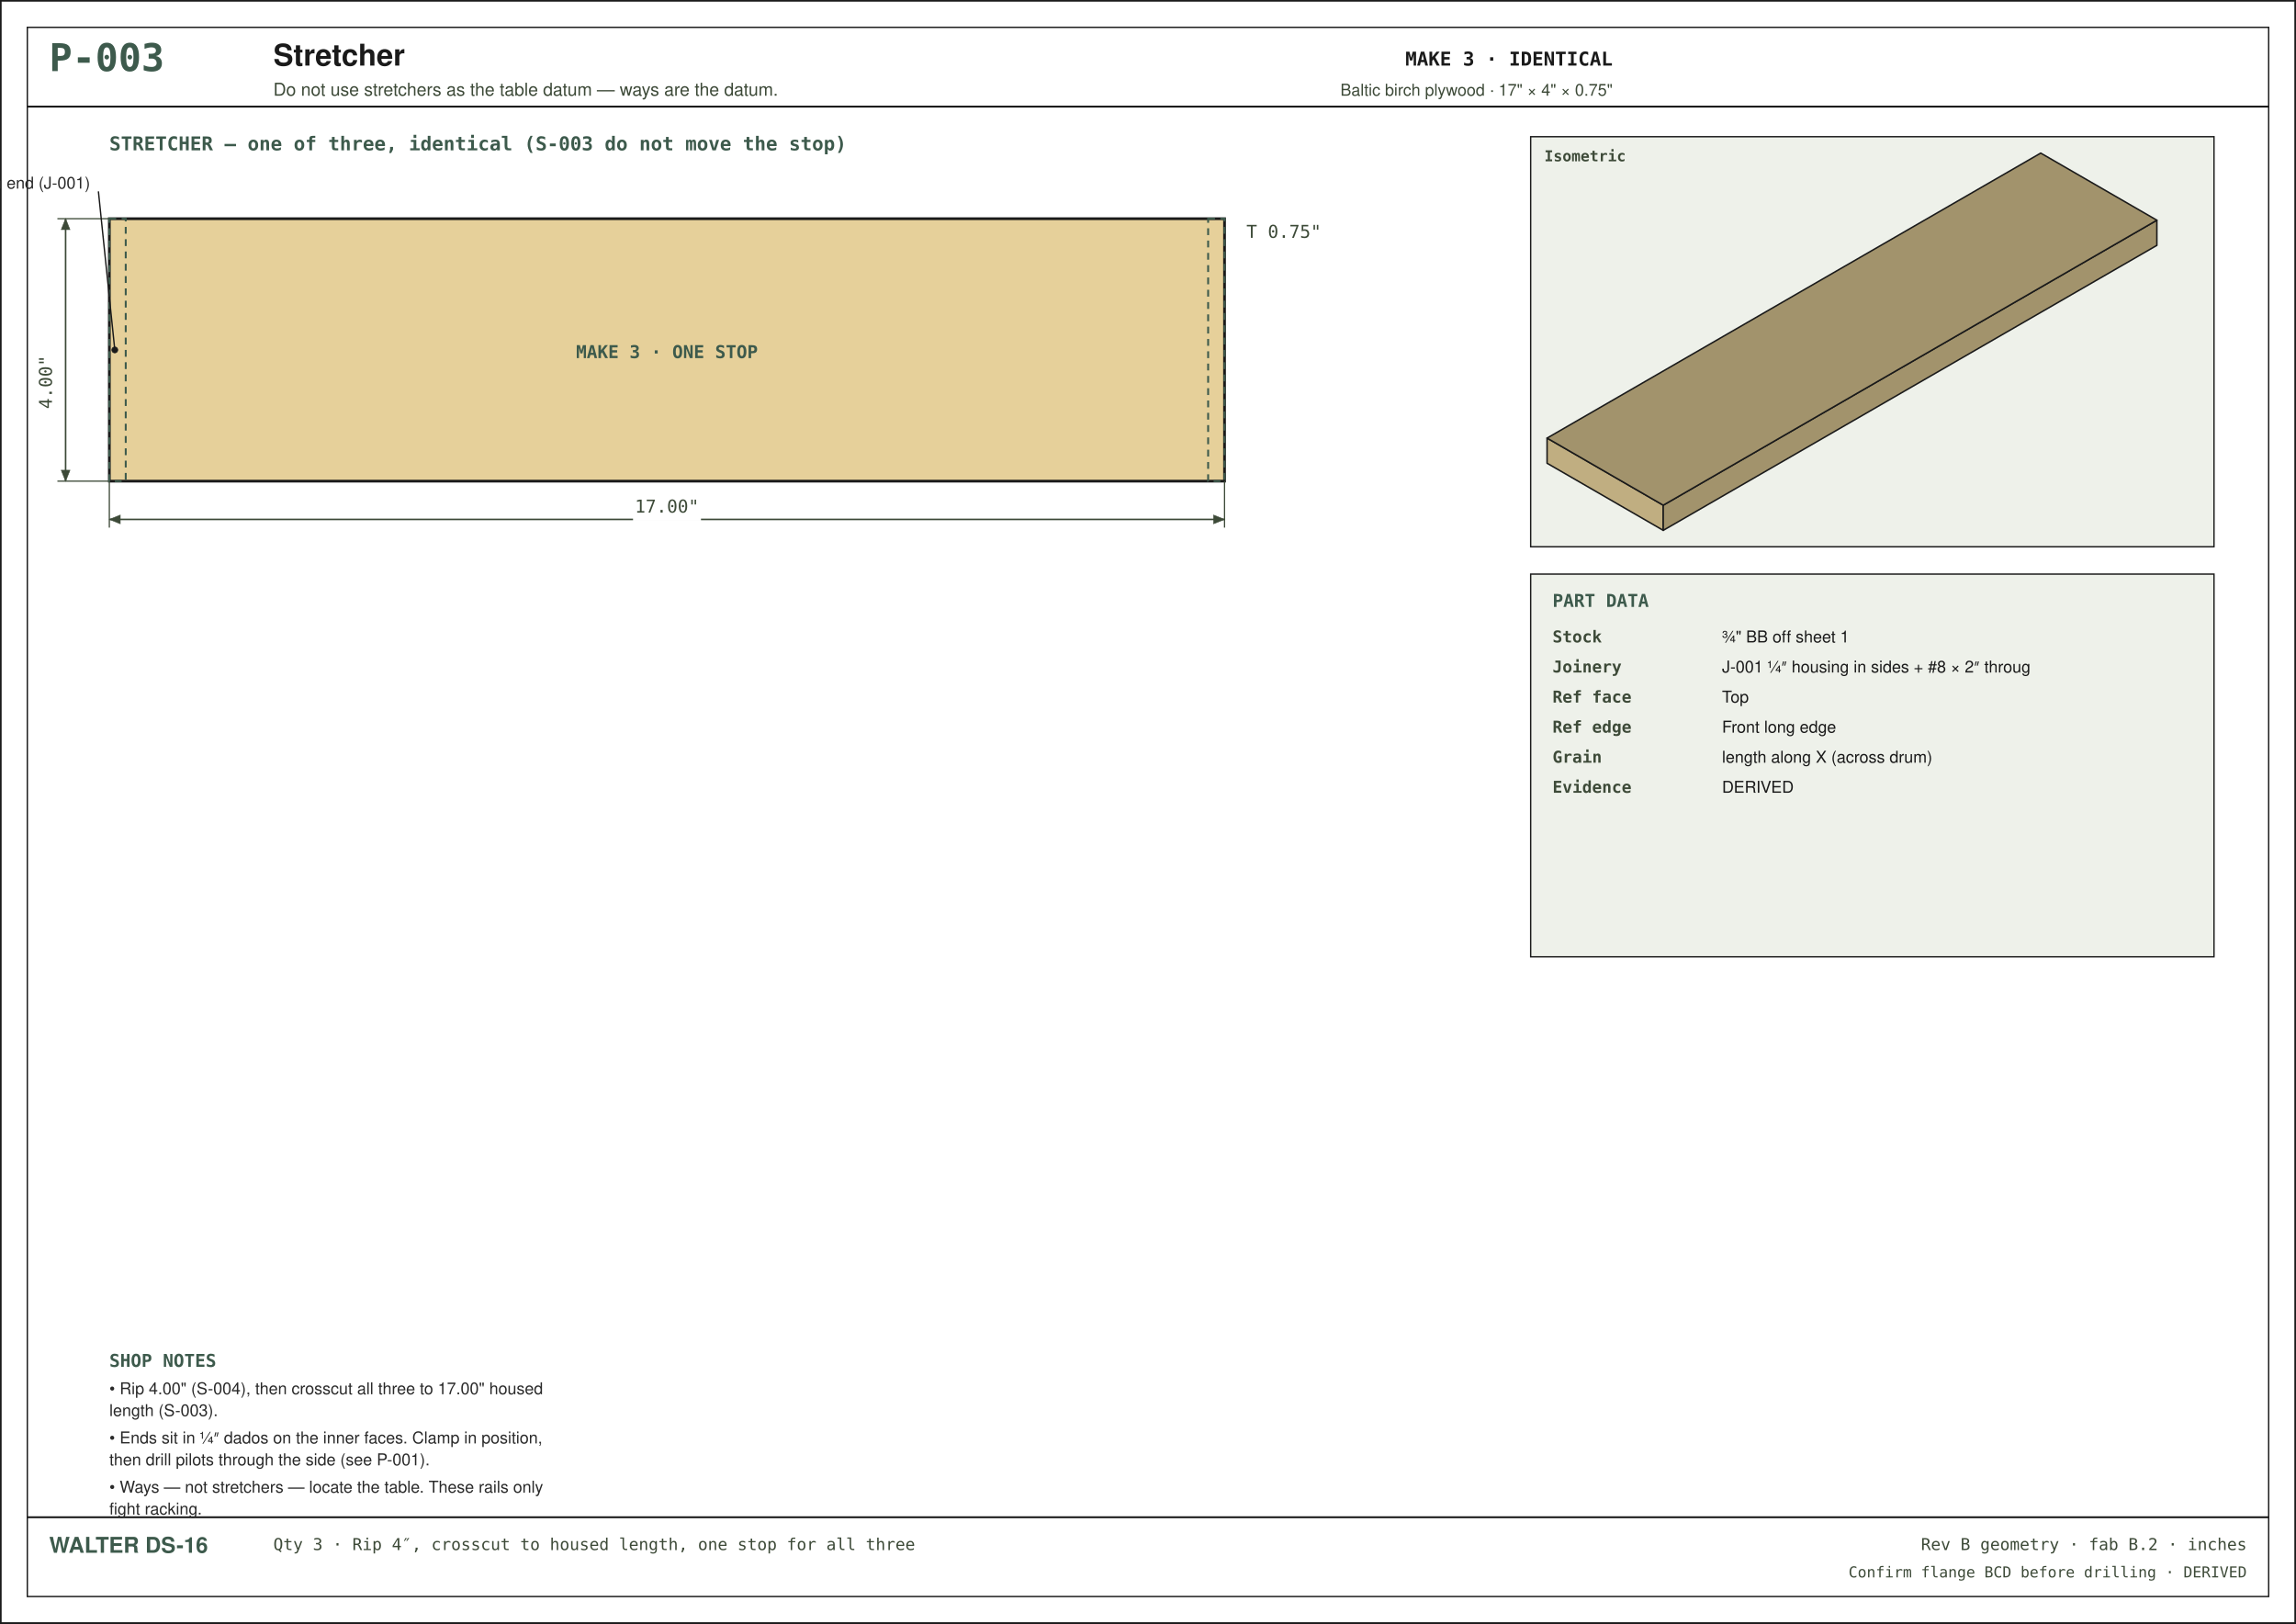
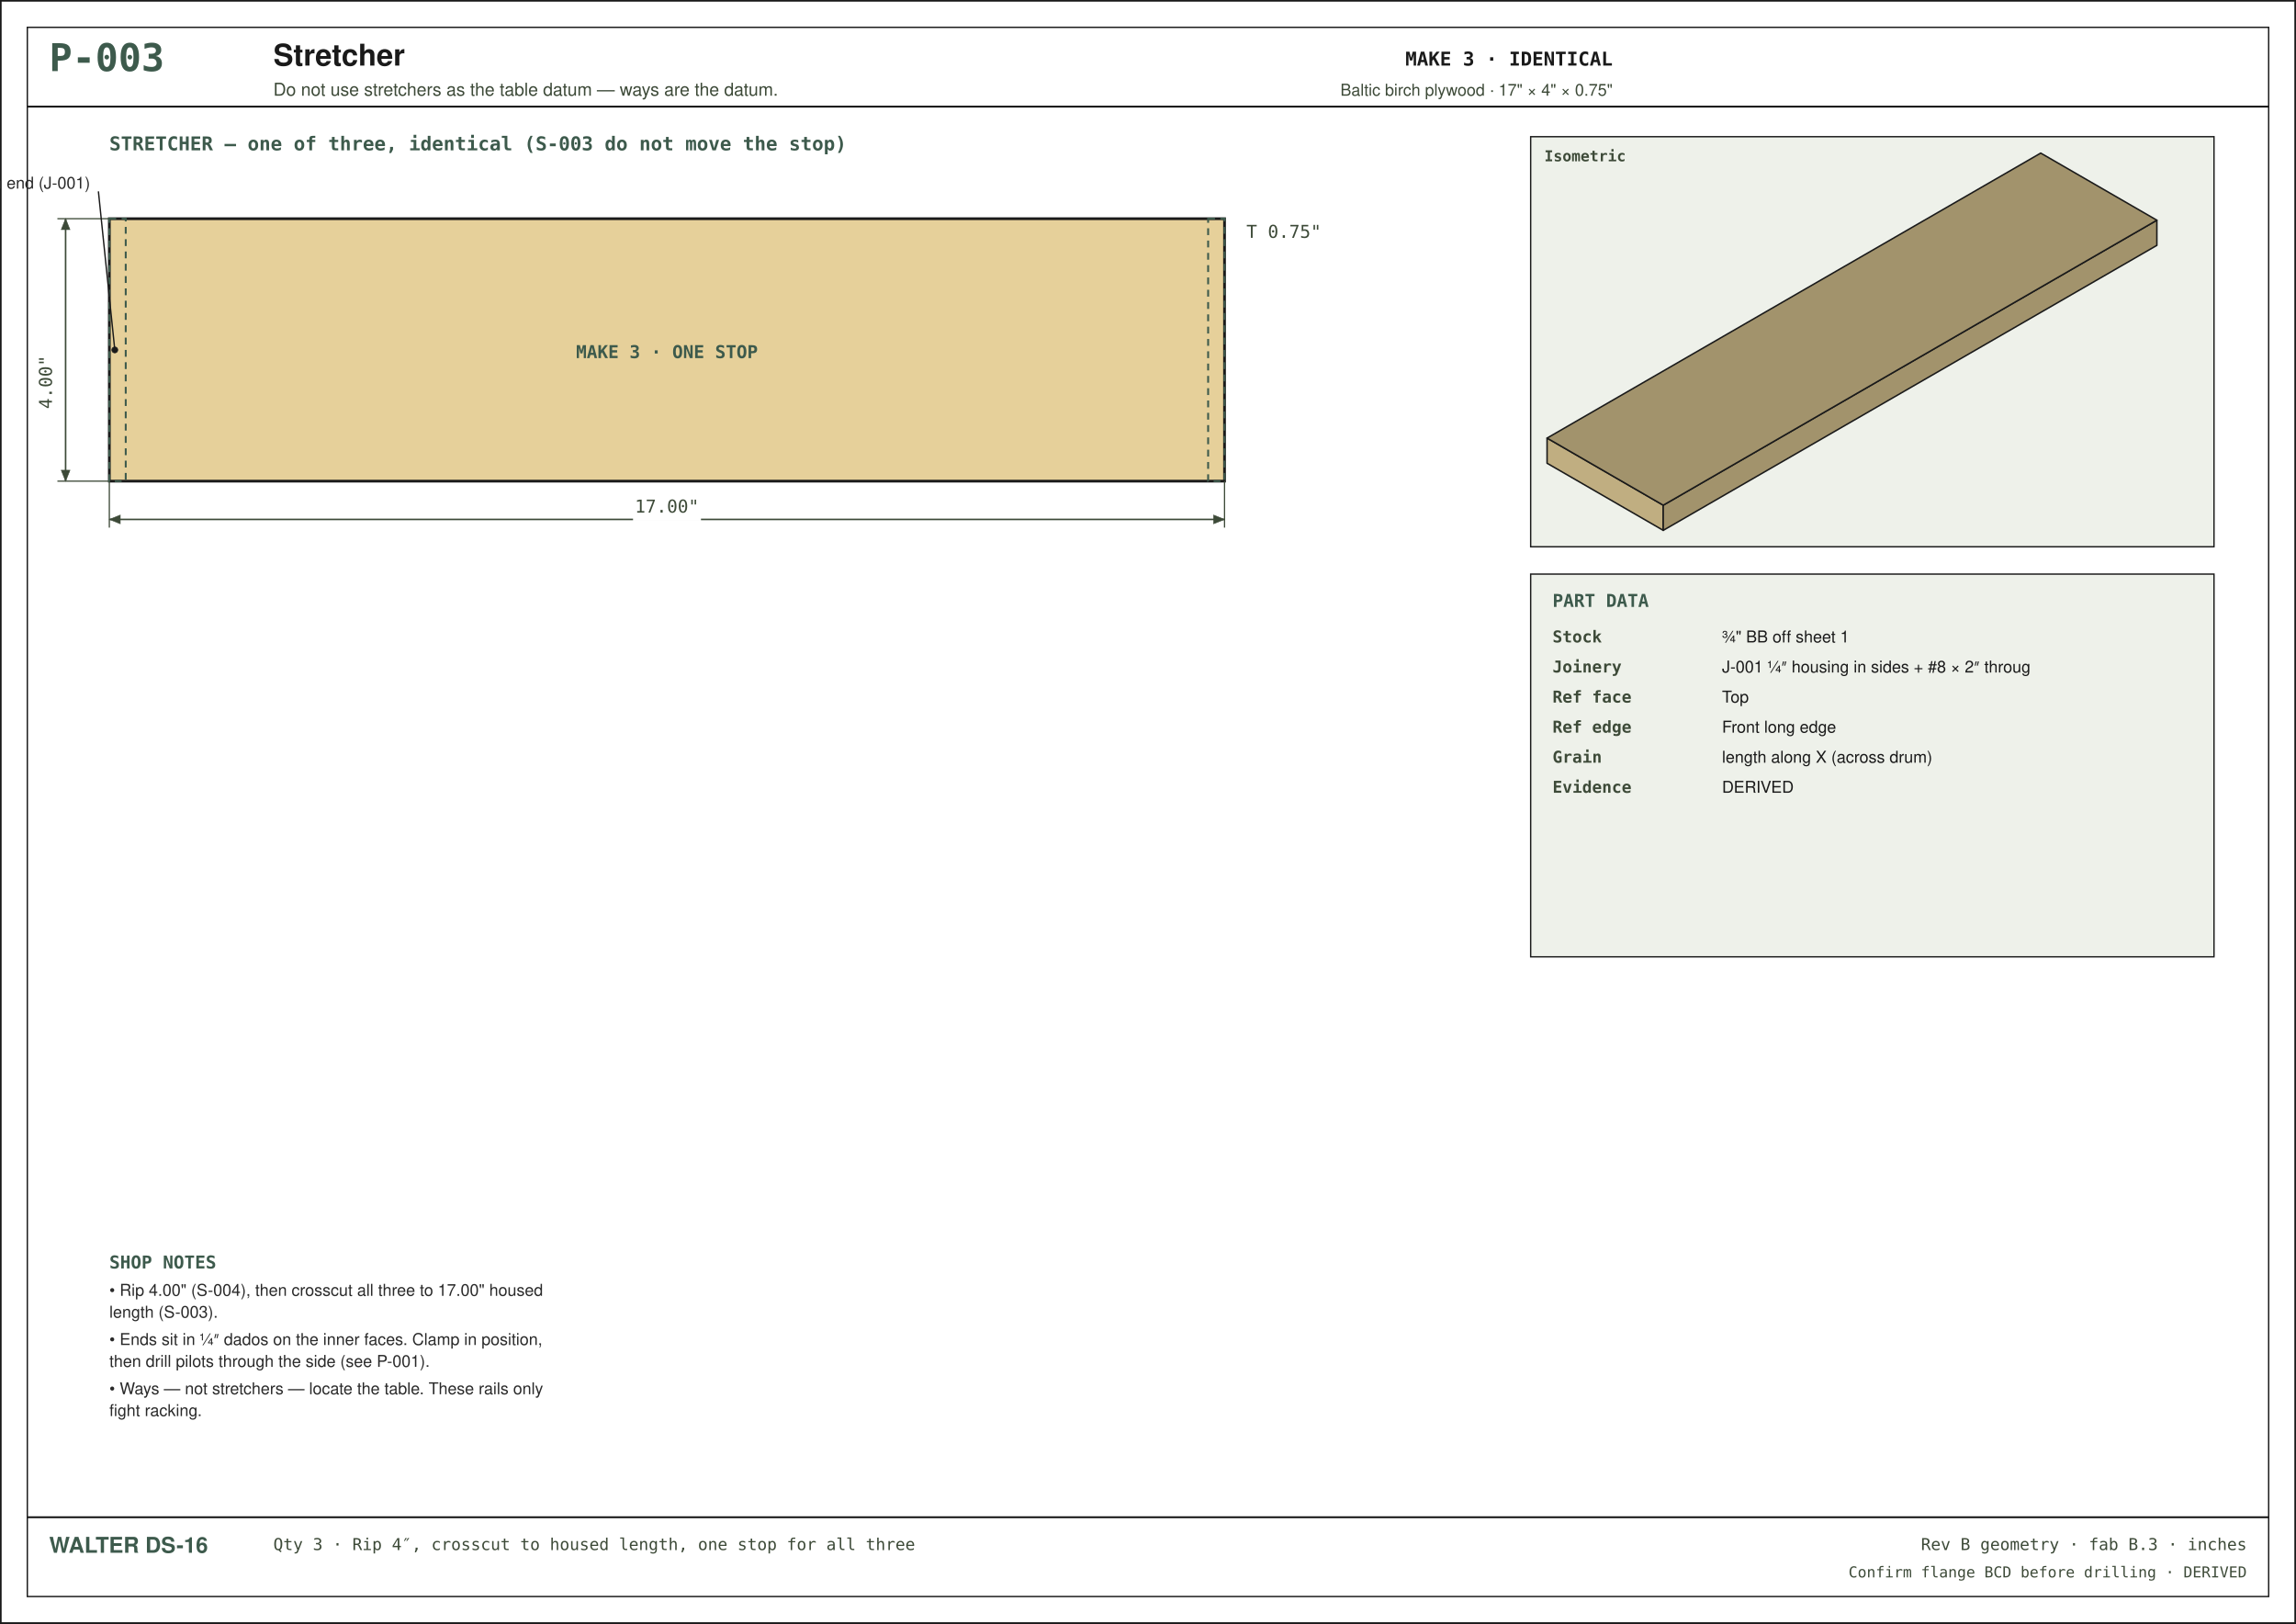
<svg xmlns="http://www.w3.org/2000/svg" width="1680" height="1188" viewBox="0 0 1680 1188">
  <rect x="0.0" y="0.0" width="1680.0" height="1188.0" fill="#ffffff" stroke="#1a1a1a" stroke-width="2.4" />
  <rect x="20.0" y="20.0" width="1640.0" height="1148.0" fill="none" stroke="#1a1a1a" stroke-width="1.0" />
  <line x1="20.0" y1="78.0" x2="1660.0" y2="78.0" stroke="#1a1a1a" stroke-width="1.4" />
  <line x1="20.0" y1="1110.0" x2="1660.0" y2="1110.0" stroke="#1a1a1a" stroke-width="1.4" />
  <text x="36.0" y="52.0" font-family="IBM Plex Mono, Menlo, monospace" font-size="28" fill="#3d5a4c" text-anchor="start" font-weight="600">P-003</text>
  <text x="200.0" y="48.0" font-family="Libre Franklin, Helvetica, Arial, sans-serif" font-size="22" fill="#1a1a1a" text-anchor="start" font-weight="600">Stretcher</text>
  <text x="200.0" y="70.0" font-family="Libre Franklin, Helvetica, Arial, sans-serif" font-size="13" fill="#3d4a38" text-anchor="start">Do not use stretchers as the table datum — ways are the datum.</text>
  <text x="1180.0" y="48.0" font-family="IBM Plex Mono, Menlo, monospace" font-size="14" fill="#1a1a1a" text-anchor="end" font-weight="600">MAKE 3  ·  IDENTICAL</text>
  <text x="1180.0" y="70.0" font-family="Libre Franklin, Helvetica, Arial, sans-serif" font-size="12" fill="#3d4a38" text-anchor="end">Baltic birch plywood  ·  17" × 4" × 0.75"</text>
  <text x="36.0" y="1136.0" font-family="Libre Franklin, Helvetica, Arial, sans-serif" font-size="16" fill="#3d5a4c" text-anchor="start" font-weight="600">WALTER DS-16</text>
  <text x="200.0" y="1134.0" font-family="IBM Plex Mono, Menlo, monospace" font-size="12" fill="#3d4a38" text-anchor="start">Qty 3  ·  Rip 4″, crosscut to housed length, one stop for all three</text>
-   <text x="1644.0" y="1134.0" font-family="IBM Plex Mono, Menlo, monospace" font-size="12" fill="#3d4a38" text-anchor="end">Rev B geometry · fab B.2 · inches</text>
+   <text x="1644.0" y="1134.0" font-family="IBM Plex Mono, Menlo, monospace" font-size="12" fill="#3d4a38" text-anchor="end">Rev B geometry · fab B.3 · inches</text>
  <text x="1644.0" y="1154.0" font-family="IBM Plex Mono, Menlo, monospace" font-size="11" fill="#3d4a38" text-anchor="end">Confirm flange BCD before drilling · DERIVED</text>
  <text x="80.0" y="110.0" font-family="IBM Plex Mono, Menlo, monospace" font-size="14" fill="#3d5a4c" text-anchor="start" font-weight="600">STRETCHER — one of three, identical  (S-003 do not move the stop)</text>
  <rect x="80.0" y="160.0" width="816.0" height="192.0" fill="#e6d09a" stroke="#1a1a1a" stroke-width="2.0" />
  <line x1="80.0" y1="352.0" x2="80.0" y2="386.0" stroke="#3d4a38" stroke-width="0.9" />
  <line x1="896.0" y1="352.0" x2="896.0" y2="386.0" stroke="#3d4a38" stroke-width="0.9" />
  <line x1="80.0" y1="380.0" x2="896.0" y2="380.0" stroke="#3d4a38" stroke-width="1.15" />
  <polygon points="80.0,380.0 88.0,376.8 88.0,383.2" fill="#3d4a38" stroke="#3d4a38" stroke-width="0.4" />
  <polygon points="896.0,380.0 888.0,376.8 888.0,383.2" fill="#3d4a38" stroke="#3d4a38" stroke-width="0.4" />
  <rect x="463.2" y="363.0" width="49.7" height="18.0" fill="#ffffff" />
  <text x="488.0" y="375.0" font-family="IBM Plex Mono, Menlo, monospace" font-size="13" fill="#3d4a38" text-anchor="middle">17.00"</text>
  <line x1="80.0" y1="160.0" x2="42.0" y2="160.0" stroke="#3d4a38" stroke-width="0.9" />
  <line x1="80.0" y1="352.0" x2="42.0" y2="352.0" stroke="#3d4a38" stroke-width="0.9" />
  <line x1="48.0" y1="160.0" x2="48.0" y2="352.0" stroke="#3d4a38" stroke-width="1.15" />
  <polygon points="48.0,160.0 44.8,168.0 51.2,168.0" fill="#3d4a38" stroke="#3d4a38" stroke-width="0.4" />
  <polygon points="48.0,352.0 44.8,344.0 51.2,344.0" fill="#3d4a38" stroke="#3d4a38" stroke-width="0.4" />
  <text x="38.0" y="260.0" font-family="IBM Plex Mono, Menlo, monospace" font-size="13" fill="#3d4a38" text-anchor="end" transform="rotate(-90 38.0 260.0)">4.00"</text>
  <text x="912.0" y="174.0" font-family="IBM Plex Mono, Menlo, monospace" font-size="13" fill="#3d4a38" text-anchor="start">T 0.75"</text>
  <rect x="80.0" y="160.0" width="12.0" height="192.0" fill="none" stroke="#3d5a4c" stroke-width="1.4" stroke-dasharray="5 4" />
  <rect x="884.0" y="160.0" width="12.0" height="192.0" fill="none" stroke="#3d5a4c" stroke-width="1.4" stroke-dasharray="5 4" />
  <line x1="84.0" y1="256.0" x2="72.0" y2="140.0" stroke="#1a1a1a" stroke-width="1.0" />
  <circle cx="84.0" cy="256.0" r="2.2" fill="#1a1a1a" stroke="#1a1a1a" stroke-width="0.5" />
  <text x="66.0" y="138.0" font-family="Libre Franklin, Helvetica, Arial, sans-serif" font-size="12" fill="#2a2a2a" text-anchor="end">Housed 0.25" each end (J-001)</text>
  <text x="488.0" y="262.0" font-family="IBM Plex Mono, Menlo, monospace" font-size="13" fill="#3d5a4c" text-anchor="middle" font-weight="600">MAKE 3  ·  ONE STOP</text>
  <rect x="1120.0" y="100.0" width="500.0" height="300.0" fill="#eef1ea" stroke="#1a1a1a" stroke-width="1.0" />
  <g stroke="#1a1a1a" stroke-width="1.1" stroke-linejoin="round">
    <polygon points="1132.0,338.9 1217.0,388.0 1217.0,369.6 1132.0,320.5" fill="#c0ae81" />
    <polygon points="1217.0,388.0 1578.2,179.5 1578.2,161.1 1217.0,369.6" fill="#a2936c" />
    <polygon points="1217.0,369.6 1578.2,161.1 1493.2,112.0 1132.0,320.5" fill="#a2936c" />
  </g>
  <text x="1130.0" y="118.0" font-family="IBM Plex Mono, Menlo, monospace" font-size="11" fill="#3d4a38" text-anchor="start" font-weight="600">Isometric</text>
  <rect x="1120.0" y="420.0" width="500.0" height="280.0" fill="#eef1ea" stroke="#1a1a1a" stroke-width="1.0" />
  <text x="1136.0" y="444.0" font-family="IBM Plex Mono, Menlo, monospace" font-size="13" fill="#3d5a4c" text-anchor="start" font-weight="600">PART DATA</text>
  <text x="1136.0" y="470.0" font-family="IBM Plex Mono, Menlo, monospace" font-size="12" fill="#3d4a38" text-anchor="start" font-weight="600">Stock</text>
  <text x="1260.0" y="470.0" font-family="Libre Franklin, Helvetica, Arial, sans-serif" font-size="12" fill="#1a1a1a" text-anchor="start">¾" BB off sheet 1</text>
  <text x="1136.0" y="492.0" font-family="IBM Plex Mono, Menlo, monospace" font-size="12" fill="#3d4a38" text-anchor="start" font-weight="600">Joinery</text>
  <text x="1260.0" y="492.0" font-family="Libre Franklin, Helvetica, Arial, sans-serif" font-size="12" fill="#1a1a1a" text-anchor="start">J-001 ¼″ housing in sides + #8 × 2″ throug</text>
  <text x="1136.0" y="514.0" font-family="IBM Plex Mono, Menlo, monospace" font-size="12" fill="#3d4a38" text-anchor="start" font-weight="600">Ref face</text>
  <text x="1260.0" y="514.0" font-family="Libre Franklin, Helvetica, Arial, sans-serif" font-size="12" fill="#1a1a1a" text-anchor="start">Top</text>
  <text x="1136.0" y="536.0" font-family="IBM Plex Mono, Menlo, monospace" font-size="12" fill="#3d4a38" text-anchor="start" font-weight="600">Ref edge</text>
  <text x="1260.0" y="536.0" font-family="Libre Franklin, Helvetica, Arial, sans-serif" font-size="12" fill="#1a1a1a" text-anchor="start">Front long edge</text>
  <text x="1136.0" y="558.0" font-family="IBM Plex Mono, Menlo, monospace" font-size="12" fill="#3d4a38" text-anchor="start" font-weight="600">Grain</text>
  <text x="1260.0" y="558.0" font-family="Libre Franklin, Helvetica, Arial, sans-serif" font-size="12" fill="#1a1a1a" text-anchor="start">length along X (across drum)</text>
  <text x="1136.0" y="580.0" font-family="IBM Plex Mono, Menlo, monospace" font-size="12" fill="#3d4a38" text-anchor="start" font-weight="600">Evidence</text>
  <text x="1260.0" y="580.0" font-family="Libre Franklin, Helvetica, Arial, sans-serif" font-size="12" fill="#1a1a1a" text-anchor="start">DERIVED</text>
-   <text x="80.0" y="1000.0" font-family="IBM Plex Mono, Menlo, monospace" font-size="13" fill="#3d5a4c" text-anchor="start" font-weight="600">SHOP NOTES</text>
-   <text x="80.0" y="1020.0" font-family="Libre Franklin, Helvetica, Arial, sans-serif" font-size="12" fill="#2a2a2a" text-anchor="start">• Rip 4.00" (S-004), then crosscut all three to 17.00" housed</text>
-   <text x="80.0" y="1036.0" font-family="Libre Franklin, Helvetica, Arial, sans-serif" font-size="12" fill="#2a2a2a" text-anchor="start">  length (S-003).</text>
-   <text x="80.0" y="1056.0" font-family="Libre Franklin, Helvetica, Arial, sans-serif" font-size="12" fill="#2a2a2a" text-anchor="start">• Ends sit in ¼″ dados on the inner faces. Clamp in position,</text>
-   <text x="80.0" y="1072.0" font-family="Libre Franklin, Helvetica, Arial, sans-serif" font-size="12" fill="#2a2a2a" text-anchor="start">  then drill pilots through the side (see P-001).</text>
-   <text x="80.0" y="1092.0" font-family="Libre Franklin, Helvetica, Arial, sans-serif" font-size="12" fill="#2a2a2a" text-anchor="start">• Ways — not stretchers — locate the table. These rails only</text>
-   <text x="80.0" y="1108.0" font-family="Libre Franklin, Helvetica, Arial, sans-serif" font-size="12" fill="#2a2a2a" text-anchor="start">  fight racking.</text>
+   <text x="80.0" y="928.0" font-family="IBM Plex Mono, Menlo, monospace" font-size="13" fill="#3d5a4c" text-anchor="start" font-weight="600">SHOP NOTES</text>
+   <text x="80.0" y="948.0" font-family="Libre Franklin, Helvetica, Arial, sans-serif" font-size="12" fill="#2a2a2a" text-anchor="start">• Rip 4.00" (S-004), then crosscut all three to 17.00" housed</text>
+   <text x="80.0" y="964.0" font-family="Libre Franklin, Helvetica, Arial, sans-serif" font-size="12" fill="#2a2a2a" text-anchor="start">  length (S-003).</text>
+   <text x="80.0" y="984.0" font-family="Libre Franklin, Helvetica, Arial, sans-serif" font-size="12" fill="#2a2a2a" text-anchor="start">• Ends sit in ¼″ dados on the inner faces. Clamp in position,</text>
+   <text x="80.0" y="1000.0" font-family="Libre Franklin, Helvetica, Arial, sans-serif" font-size="12" fill="#2a2a2a" text-anchor="start">  then drill pilots through the side (see P-001).</text>
+   <text x="80.0" y="1020.0" font-family="Libre Franklin, Helvetica, Arial, sans-serif" font-size="12" fill="#2a2a2a" text-anchor="start">• Ways — not stretchers — locate the table. These rails only</text>
+   <text x="80.0" y="1036.0" font-family="Libre Franklin, Helvetica, Arial, sans-serif" font-size="12" fill="#2a2a2a" text-anchor="start">  fight racking.</text>
</svg>
